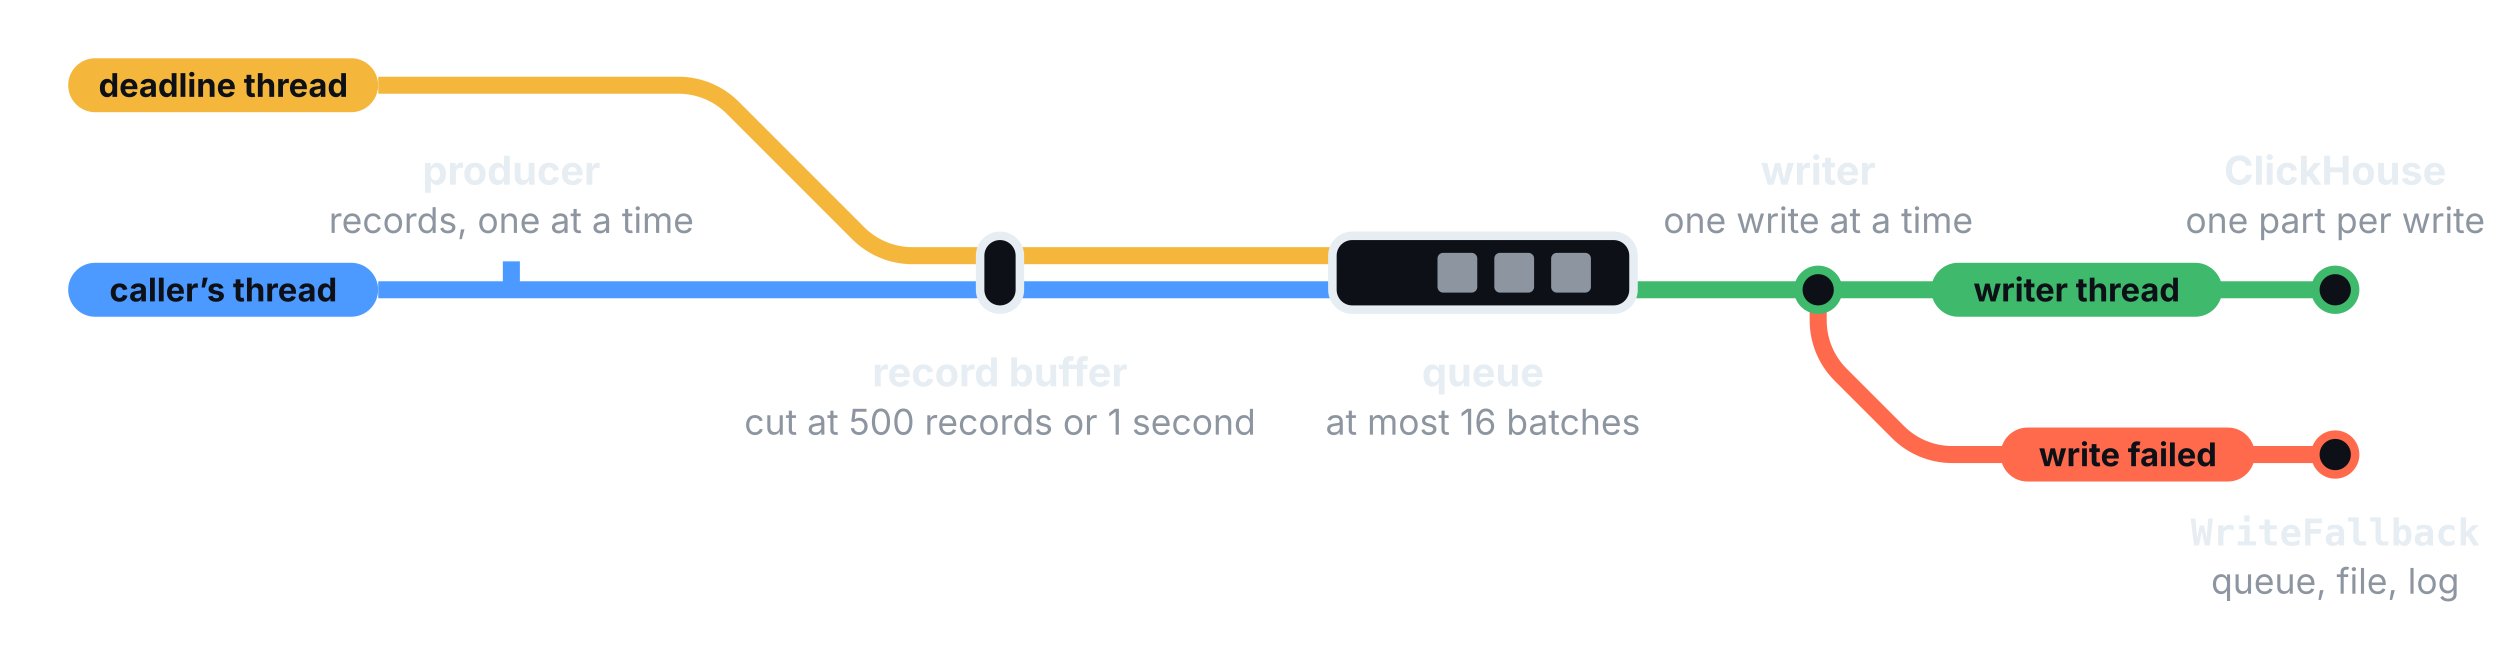
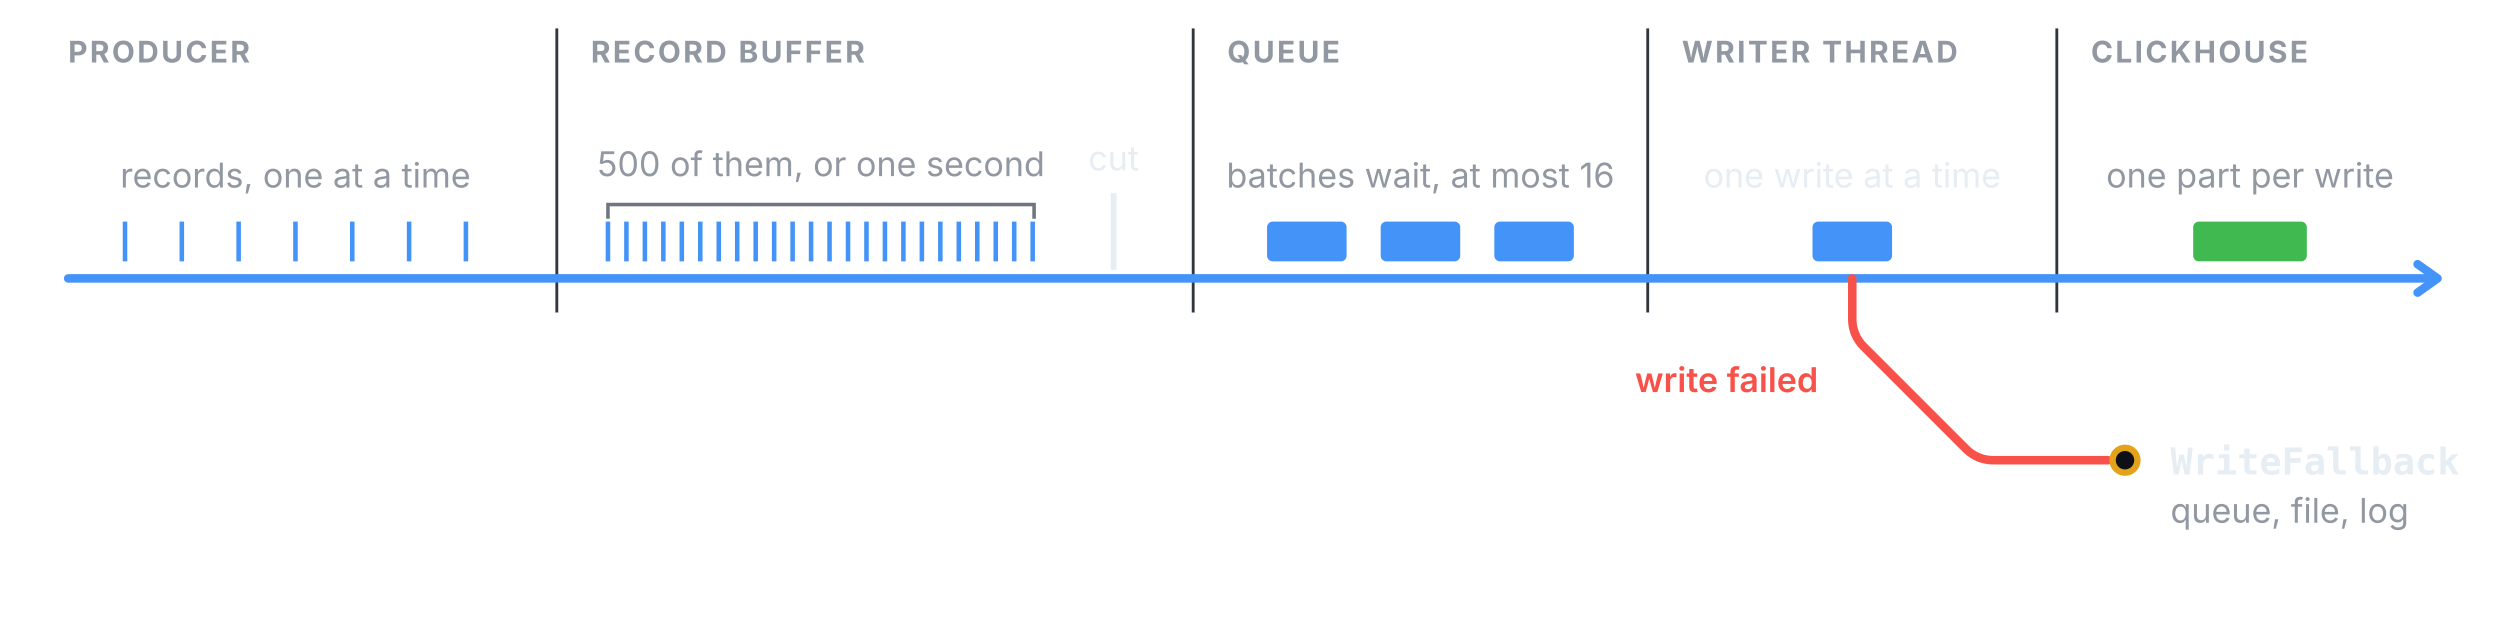
- <svg xmlns="http://www.w3.org/2000/svg" viewBox="0 22 880 228" width="880" height="228" role="img">
-   <rect x="24.0" y="42.5" width="109.1" height="19" rx="9.5" fill="#F5B73B" />
-   <text x="78.6" y="56.1" font-family="-apple-system, BlinkMacSystemFont, 'Segoe UI', Inter, Helvetica, Arial, sans-serif" font-size="11.5" font-weight="700" fill="#0D1117" text-anchor="middle">deadline thread</text>
-   <path d="M133.14,52.00 L238.82,52.00 A27.00,27.00 0 0 1 257.91,59.91 L302.09,104.09 A27.00,27.00 0 0 0 321.18,112.00 L476.00,112.00" stroke="#F5B73B" stroke-width="6" fill="none" stroke-linecap="butt" stroke-linejoin="round" />
-   <rect x="24.0" y="114.5" width="109.1" height="19" rx="9.5" fill="#4C9AFF" />
-   <text x="78.6" y="128.1" font-family="-apple-system, BlinkMacSystemFont, 'Segoe UI', Inter, Helvetica, Arial, sans-serif" font-size="11.5" font-weight="700" fill="#0D1117" text-anchor="middle">caller’s thread</text>
-   <path d="M133.14,124.00 L476.00,124.00" stroke="#4C9AFF" stroke-width="6" fill="none" stroke-linecap="butt" stroke-linejoin="round" />
-   <path d="M568.00,124.00 L822.00,124.00" stroke="#3FB96B" stroke-width="6" fill="none" stroke-linecap="butt" stroke-linejoin="round" />
-   <path d="M640.00,124.00 L640.00,134.82 A27.00,27.00 0 0 0 647.91,153.91 L668.09,174.09 A27.00,27.00 0 0 0 687.18,182.00 L822.00,182.00" stroke="#FF6A4D" stroke-width="6" fill="none" stroke-linecap="butt" stroke-linejoin="round" />
-   <path d="M180,124 L180.0,114.0" stroke="#4C9AFF" stroke-width="6" stroke-linecap="butt" />
-   <text x="180.0" y="87.0" font-family="-apple-system, BlinkMacSystemFont, 'Segoe UI', Inter, Helvetica, Arial, sans-serif" font-size="14" font-weight="650" fill="#E6EDF3" text-anchor="middle">producer</text>
-   <text x="180.0" y="104.0" font-family="-apple-system, BlinkMacSystemFont, 'Segoe UI', Inter, Helvetica, Arial, sans-serif" font-size="12.5" font-weight="400" fill="#8D96A0" text-anchor="middle">records, one at a time</text>
-   <rect x="345.00" y="105.00" width="14.00" height="26.00" rx="7.00" fill="#0D1117" stroke="#E6EDF3" stroke-width="3" />
-   <text x="352.0" y="158.0" font-family="-apple-system, BlinkMacSystemFont, 'Segoe UI', Inter, Helvetica, Arial, sans-serif" font-size="14" font-weight="650" fill="#E6EDF3" text-anchor="middle">record buffer</text>
-   <text x="352.0" y="175.0" font-family="-apple-system, BlinkMacSystemFont, 'Segoe UI', Inter, Helvetica, Arial, sans-serif" font-size="12.5" font-weight="400" fill="#8D96A0" text-anchor="middle">cut at 500 records or 1 second</text>
-   <rect x="469.00" y="105.00" width="106.00" height="26.00" rx="7.00" fill="#0D1117" stroke="#E6EDF3" stroke-width="3" />
-   <rect x="546" y="111" width="14" height="14" rx="2" fill="#8D96A0" />
-   <rect x="526" y="111" width="14" height="14" rx="2" fill="#8D96A0" />
-   <rect x="506" y="111" width="14" height="14" rx="2" fill="#8D96A0" />
-   <text x="522.0" y="158.0" font-family="-apple-system, BlinkMacSystemFont, 'Segoe UI', Inter, Helvetica, Arial, sans-serif" font-size="14" font-weight="650" fill="#E6EDF3" text-anchor="middle">queue</text>
-   <text x="522.0" y="175.0" font-family="-apple-system, BlinkMacSystemFont, 'Segoe UI', Inter, Helvetica, Arial, sans-serif" font-size="12.5" font-weight="400" fill="#8D96A0" text-anchor="middle">at most 16 batches</text>
-   <rect x="633.00" y="117.00" width="14.00" height="14.00" rx="7.00" fill="#0D1117" stroke="#3FB96B" stroke-width="3" />
-   <text x="640.0" y="87.0" font-family="-apple-system, BlinkMacSystemFont, 'Segoe UI', Inter, Helvetica, Arial, sans-serif" font-size="14" font-weight="650" fill="#E6EDF3" text-anchor="middle">writer</text>
-   <text x="640.0" y="104.0" font-family="-apple-system, BlinkMacSystemFont, 'Segoe UI', Inter, Helvetica, Arial, sans-serif" font-size="12.5" font-weight="400" fill="#8D96A0" text-anchor="middle">one write at a time</text>
-   <rect x="679.8" y="114.5" width="102.4" height="19" rx="9.5" fill="#3FB96B" />
-   <text x="731.0" y="128.1" font-family="-apple-system, BlinkMacSystemFont, 'Segoe UI', Inter, Helvetica, Arial, sans-serif" font-size="11.5" font-weight="700" fill="#0D1117" text-anchor="middle">writer thread</text>
-   <rect x="815.00" y="117.00" width="14.00" height="14.00" rx="7.00" fill="#0D1117" stroke="#3FB96B" stroke-width="3" />
-   <text x="822.0" y="87.0" font-family="-apple-system, BlinkMacSystemFont, 'Segoe UI', Inter, Helvetica, Arial, sans-serif" font-size="14" font-weight="650" fill="#E6EDF3" text-anchor="middle">ClickHouse</text>
-   <text x="822.0" y="104.0" font-family="-apple-system, BlinkMacSystemFont, 'Segoe UI', Inter, Helvetica, Arial, sans-serif" font-size="12.5" font-weight="400" fill="#8D96A0" text-anchor="middle">one part per write</text>
-   <rect x="704.2" y="172.5" width="89.5" height="19" rx="9.5" fill="#FF6A4D" />
-   <text x="749.0" y="186.1" font-family="-apple-system, BlinkMacSystemFont, 'Segoe UI', Inter, Helvetica, Arial, sans-serif" font-size="11.5" font-weight="700" fill="#0D1117" text-anchor="middle">write failed</text>
-   <rect x="815.00" y="175.00" width="14.00" height="14.00" rx="7.00" fill="#0D1117" stroke="#FF6A4D" stroke-width="3" />
-   <text x="822.0" y="214.0" font-family="ui-monospace, SFMono-Regular, 'SF Mono', Menlo, Consolas, monospace" font-size="13" font-weight="650" fill="#E6EDF3" text-anchor="middle">WriteFallback</text>
-   <text x="822.0" y="231.0" font-family="-apple-system, BlinkMacSystemFont, 'Segoe UI', Inter, Helvetica, Arial, sans-serif" font-size="12.5" font-weight="400" fill="#8D96A0" text-anchor="middle">queue, file, log</text>
+ <svg xmlns="http://www.w3.org/2000/svg" viewBox="0 22 880 222" width="880" height="222" role="img">
+   <text x="24.0" y="44.0" font-family="-apple-system, BlinkMacSystemFont, 'Segoe UI', Inter, Helvetica, Arial, sans-serif" font-size="10.5" font-weight="700" fill="#9198A1" text-anchor="start" letter-spacing="0.08em">PRODUCER</text>
+   <text x="208.0" y="44.0" font-family="-apple-system, BlinkMacSystemFont, 'Segoe UI', Inter, Helvetica, Arial, sans-serif" font-size="10.5" font-weight="700" fill="#9198A1" text-anchor="start" letter-spacing="0.08em">RECORD BUFFER</text>
+   <path d="M196,32 L196,132" stroke="#30363D" stroke-width="1" />
+   <text x="432.0" y="44.0" font-family="-apple-system, BlinkMacSystemFont, 'Segoe UI', Inter, Helvetica, Arial, sans-serif" font-size="10.5" font-weight="700" fill="#9198A1" text-anchor="start" letter-spacing="0.08em">QUEUE</text>
+   <path d="M420,32 L420,132" stroke="#30363D" stroke-width="1" />
+   <text x="592.0" y="44.0" font-family="-apple-system, BlinkMacSystemFont, 'Segoe UI', Inter, Helvetica, Arial, sans-serif" font-size="10.5" font-weight="700" fill="#9198A1" text-anchor="start" letter-spacing="0.08em">WRITER THREAD</text>
+   <path d="M580,32 L580,132" stroke="#30363D" stroke-width="1" />
+   <text x="736.0" y="44.0" font-family="-apple-system, BlinkMacSystemFont, 'Segoe UI', Inter, Helvetica, Arial, sans-serif" font-size="10.5" font-weight="700" fill="#9198A1" text-anchor="start" letter-spacing="0.08em">CLICKHOUSE</text>
+   <path d="M724,32 L724,132" stroke="#30363D" stroke-width="1" />
+   <path d="M24.00,120.00 L856.00,120.00" stroke="#4493F8" stroke-width="3" fill="none" stroke-linecap="round" stroke-linejoin="round" />
+   <path d="M851,115 L858,120 L851,125" stroke="#4493F8" stroke-width="3" fill="none" stroke-linecap="round" stroke-linejoin="round" />
+   <path d="M44,114 L44,100" stroke="#4493F8" stroke-width="1.6" />
+   <path d="M64,114 L64,100" stroke="#4493F8" stroke-width="1.6" />
+   <path d="M84,114 L84,100" stroke="#4493F8" stroke-width="1.6" />
+   <path d="M104,114 L104,100" stroke="#4493F8" stroke-width="1.6" />
+   <path d="M124,114 L124,100" stroke="#4493F8" stroke-width="1.6" />
+   <path d="M144,114 L144,100" stroke="#4493F8" stroke-width="1.6" />
+   <path d="M164,114 L164,100" stroke="#4493F8" stroke-width="1.6" />
+   <text x="104.0" y="88.0" font-family="-apple-system, BlinkMacSystemFont, 'Segoe UI', Inter, Helvetica, Arial, sans-serif" font-size="12" font-weight="400" fill="#9198A1" text-anchor="middle">records, one at a time</text>
+   <path d="M214.0,114 L214.0,100" stroke="#4493F8" stroke-width="1.6" />
+   <path d="M220.5,114 L220.5,100" stroke="#4493F8" stroke-width="1.6" />
+   <path d="M227.0,114 L227.0,100" stroke="#4493F8" stroke-width="1.6" />
+   <path d="M233.5,114 L233.5,100" stroke="#4493F8" stroke-width="1.6" />
+   <path d="M240.0,114 L240.0,100" stroke="#4493F8" stroke-width="1.6" />
+   <path d="M246.5,114 L246.5,100" stroke="#4493F8" stroke-width="1.6" />
+   <path d="M253.0,114 L253.0,100" stroke="#4493F8" stroke-width="1.6" />
+   <path d="M259.5,114 L259.5,100" stroke="#4493F8" stroke-width="1.6" />
+   <path d="M266.0,114 L266.0,100" stroke="#4493F8" stroke-width="1.6" />
+   <path d="M272.5,114 L272.5,100" stroke="#4493F8" stroke-width="1.6" />
+   <path d="M279.0,114 L279.0,100" stroke="#4493F8" stroke-width="1.6" />
+   <path d="M285.5,114 L285.5,100" stroke="#4493F8" stroke-width="1.6" />
+   <path d="M292.0,114 L292.0,100" stroke="#4493F8" stroke-width="1.6" />
+   <path d="M298.5,114 L298.5,100" stroke="#4493F8" stroke-width="1.6" />
+   <path d="M305.0,114 L305.0,100" stroke="#4493F8" stroke-width="1.6" />
+   <path d="M311.5,114 L311.5,100" stroke="#4493F8" stroke-width="1.6" />
+   <path d="M318.0,114 L318.0,100" stroke="#4493F8" stroke-width="1.6" />
+   <path d="M324.5,114 L324.5,100" stroke="#4493F8" stroke-width="1.6" />
+   <path d="M331.0,114 L331.0,100" stroke="#4493F8" stroke-width="1.6" />
+   <path d="M337.5,114 L337.5,100" stroke="#4493F8" stroke-width="1.6" />
+   <path d="M344.0,114 L344.0,100" stroke="#4493F8" stroke-width="1.6" />
+   <path d="M350.5,114 L350.5,100" stroke="#4493F8" stroke-width="1.6" />
+   <path d="M357.0,114 L357.0,100" stroke="#4493F8" stroke-width="1.6" />
+   <path d="M363.5,114 L363.5,100" stroke="#4493F8" stroke-width="1.6" />
+   <path d="M214,99 L214,94 L364,94 L364,99" stroke="#6E7681" stroke-width="1.25" fill="none" />
+   <text x="289.0" y="84.0" font-family="-apple-system, BlinkMacSystemFont, 'Segoe UI', Inter, Helvetica, Arial, sans-serif" font-size="12" font-weight="400" fill="#9198A1" text-anchor="middle">500 of them, or one second</text>
+   <path d="M392,117 L392,90" stroke="#E6EDF3" stroke-width="2" />
+   <text x="392.0" y="82.0" font-family="-apple-system, BlinkMacSystemFont, 'Segoe UI', Inter, Helvetica, Arial, sans-serif" font-size="12" font-weight="400" fill="#E6EDF3" text-anchor="middle">cut</text>
+   <rect x="446" y="100" width="28" height="14" rx="2" fill="#4493F8" />
+   <rect x="486" y="100" width="28" height="14" rx="2" fill="#4493F8" />
+   <rect x="526" y="100" width="28" height="14" rx="2" fill="#4493F8" />
+   <text x="500.0" y="88.0" font-family="-apple-system, BlinkMacSystemFont, 'Segoe UI', Inter, Helvetica, Arial, sans-serif" font-size="12" font-weight="400" fill="#9198A1" text-anchor="middle">batches wait, at most 16</text>
+   <rect x="638" y="100" width="28" height="14" rx="2" fill="#4493F8" />
+   <text x="652.0" y="88.0" font-family="-apple-system, BlinkMacSystemFont, 'Segoe UI', Inter, Helvetica, Arial, sans-serif" font-size="12" font-weight="400" fill="#E6EDF3" text-anchor="middle">one write at a time</text>
+   <rect x="772" y="100" width="40" height="14" rx="2" fill="#3FB950" />
+   <text x="792.0" y="88.0" font-family="-apple-system, BlinkMacSystemFont, 'Segoe UI', Inter, Helvetica, Arial, sans-serif" font-size="12" font-weight="400" fill="#9198A1" text-anchor="middle">one part per write</text>
+   <path d="M652.00,120.00 L652.00,134.41 A13.5,13.5 0 0 0 655.95,143.95 L692.05,180.05 A13.5,13.5 0 0 0 701.59,184.00 L742.00,184.00" stroke="#F85149" stroke-width="3" fill="none" stroke-linecap="round" stroke-linejoin="round" />
+   <circle cx="748" cy="184" r="4.375" fill="#0D1117" stroke="#E3A21A" stroke-width="2.25" />
+   <text x="640.0" y="160.0" font-family="-apple-system, BlinkMacSystemFont, 'Segoe UI', Inter, Helvetica, Arial, sans-serif" font-size="12" font-weight="600" fill="#F85149" text-anchor="end">write failed</text>
+   <text x="764.0" y="189.0" font-family="ui-monospace, SFMono-Regular, 'SF Mono', Menlo, Consolas, monospace" font-size="13" font-weight="650" fill="#E6EDF3" text-anchor="start">WriteFallback</text>
+   <text x="764.0" y="206.0" font-family="-apple-system, BlinkMacSystemFont, 'Segoe UI', Inter, Helvetica, Arial, sans-serif" font-size="12" font-weight="400" fill="#9198A1" text-anchor="start">queue, file, log</text>
</svg>
